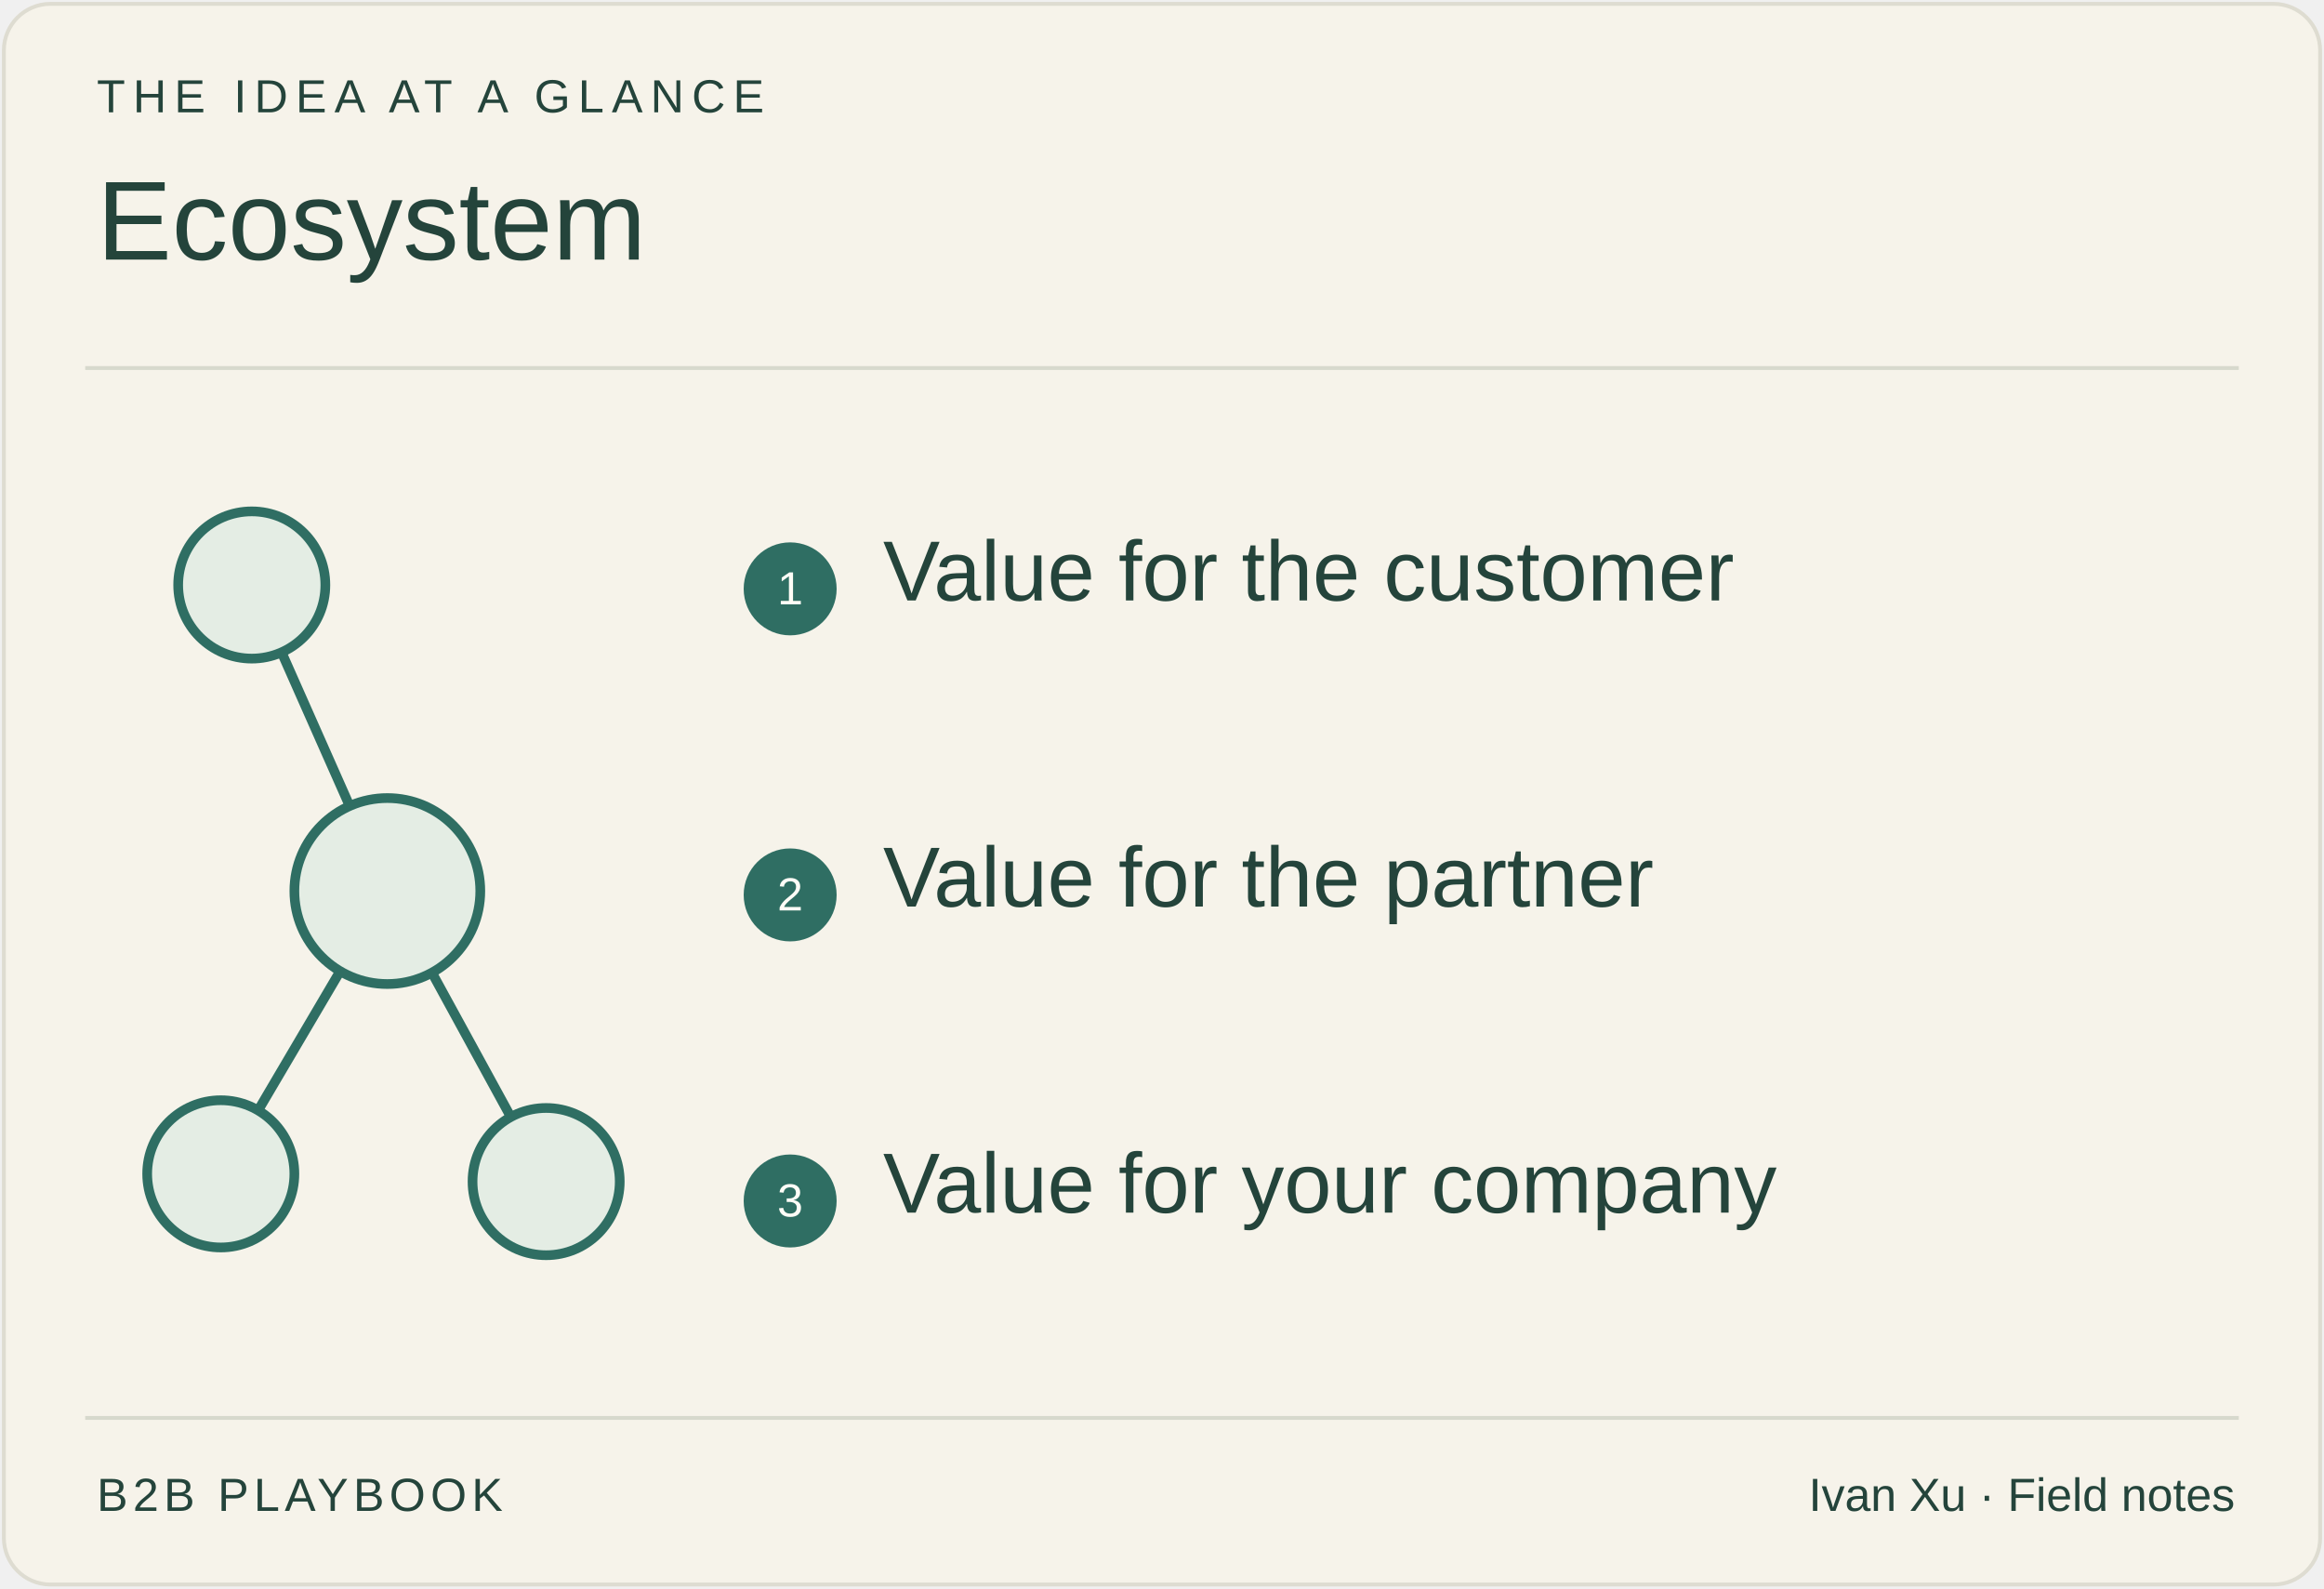
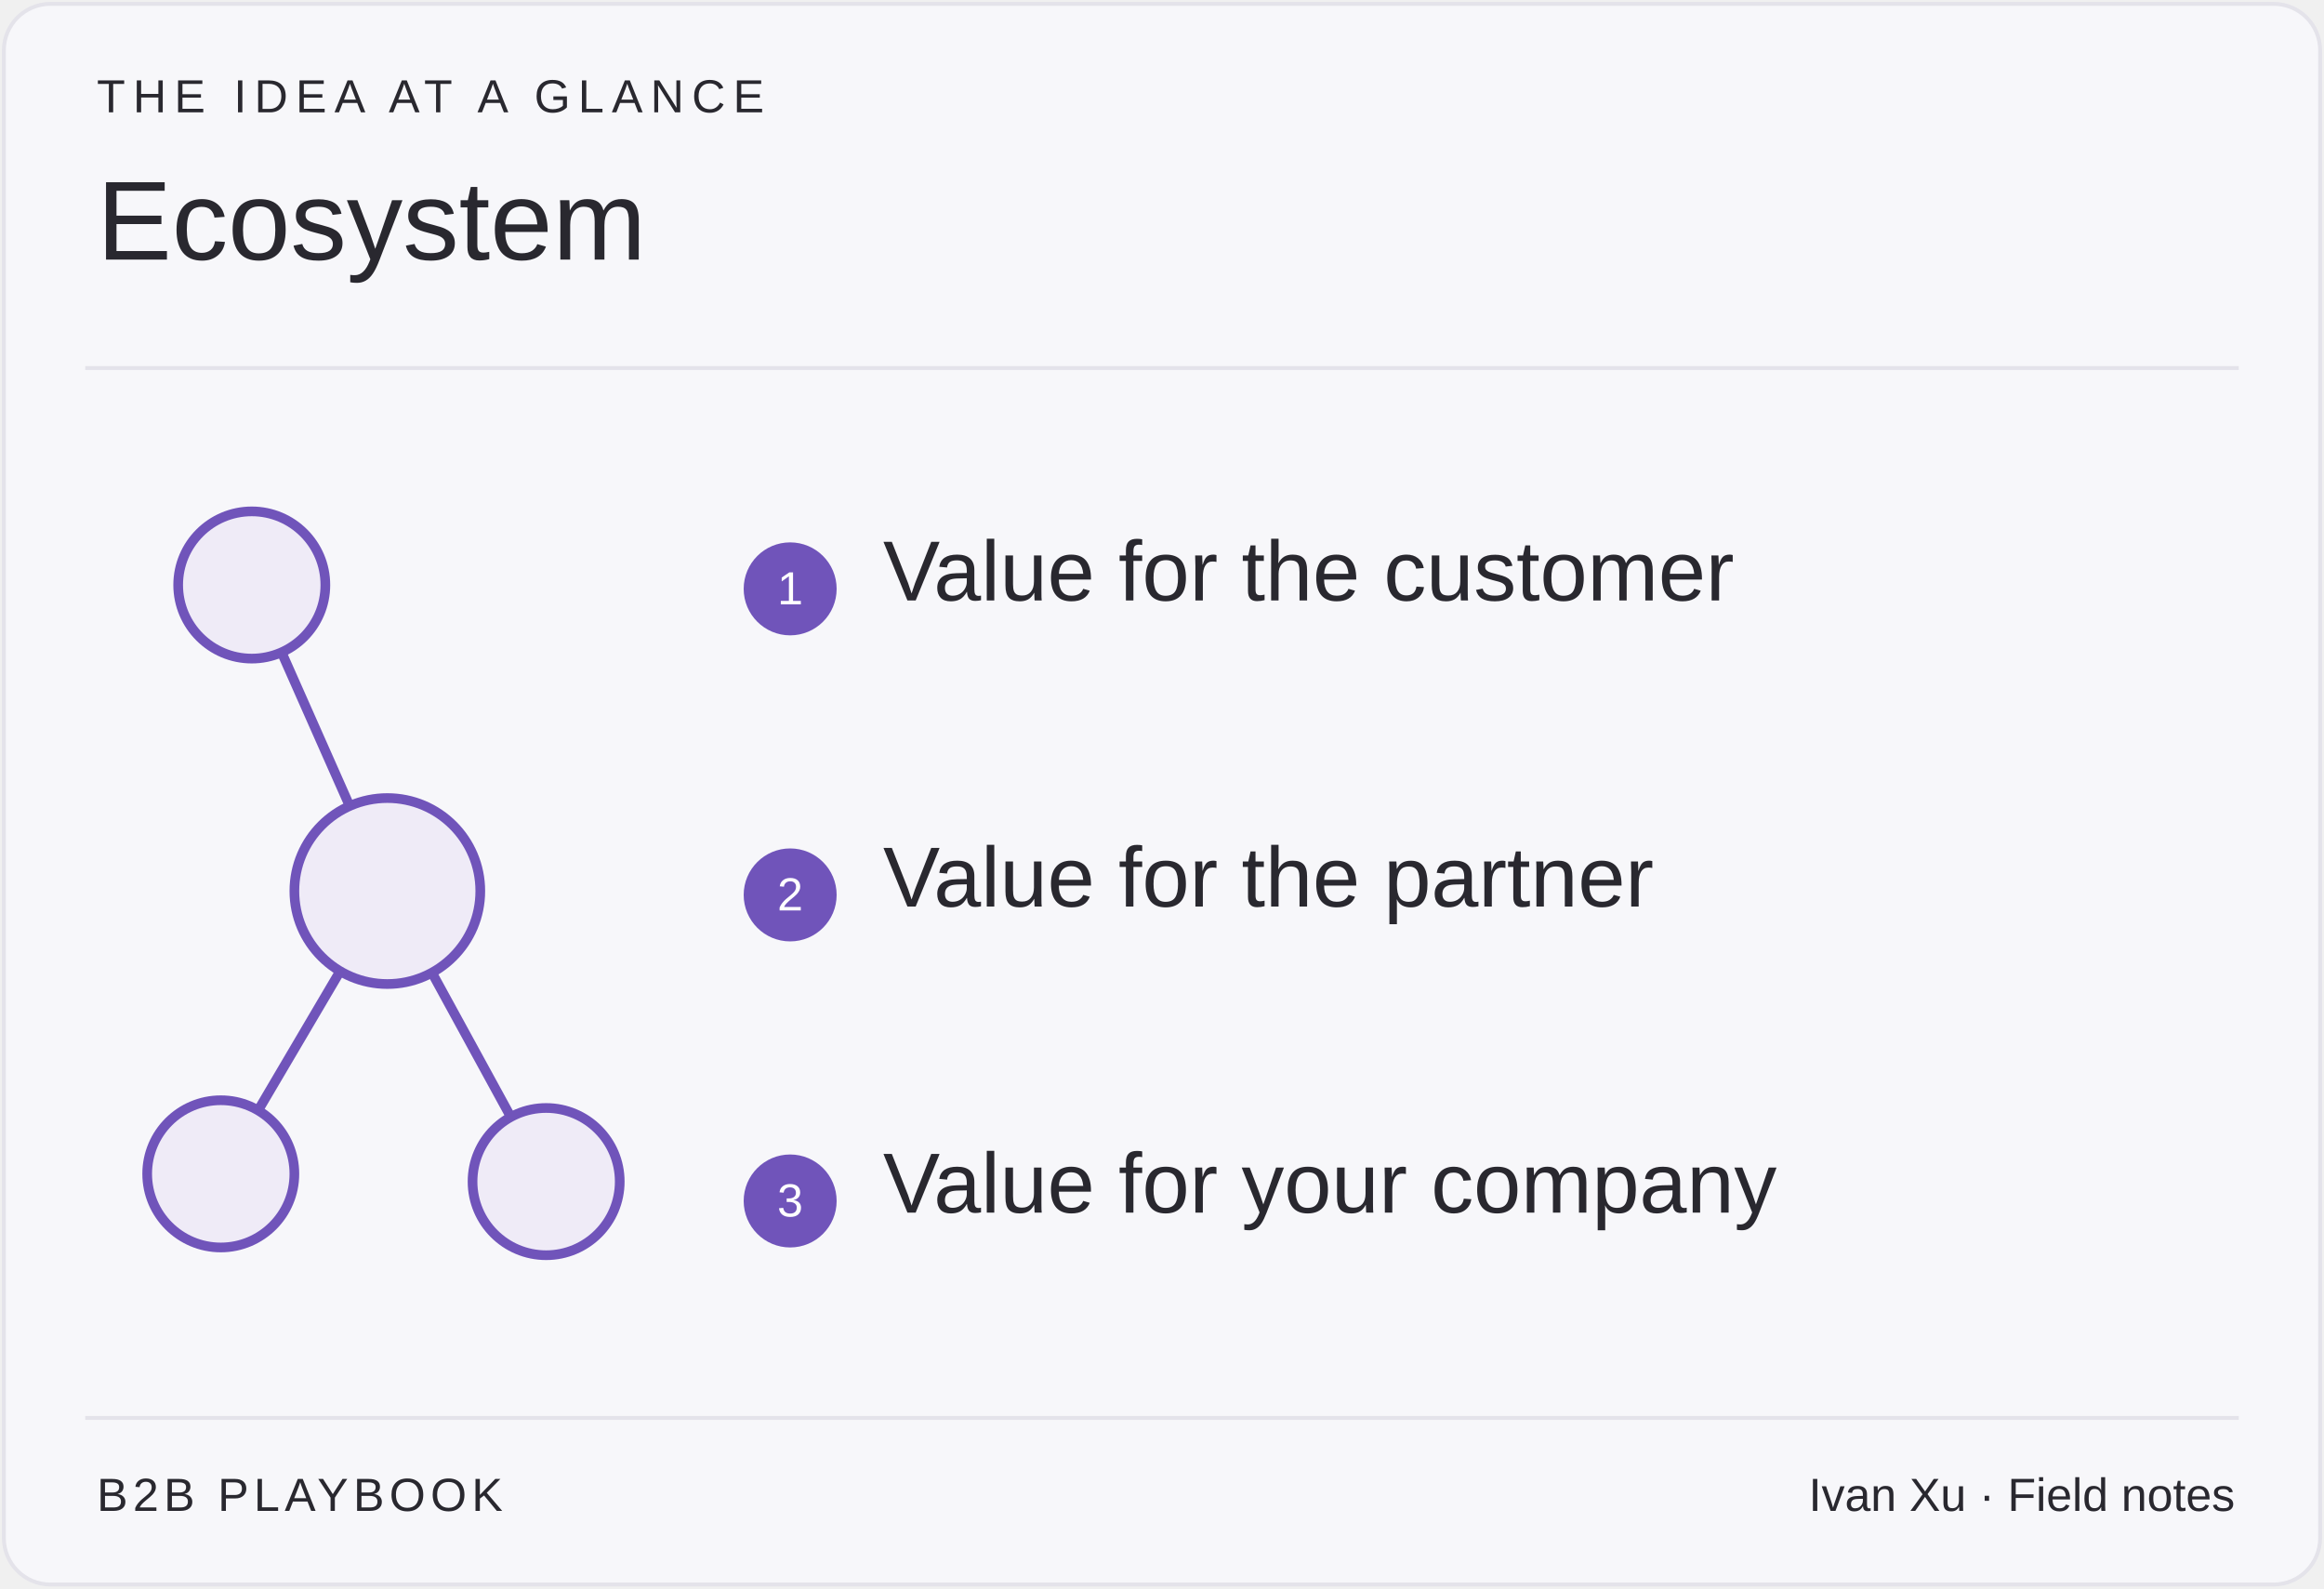
<svg xmlns="http://www.w3.org/2000/svg" width="600" height="410" viewBox="0 0 600 410" role="img" aria-labelledby="title description">
-   <style>@media (prefers-color-scheme: dark){[fill="#F6F3EA"]{fill:#24362E}[fill="#24443B"]{fill:#E3EBDD}[fill="#E4EDE4"]{fill:#344A40}[fill="#FFFDF7"]{fill:#1B2923}[fill="#2F6E63"]{fill:#A4CDBC}[stroke="#2F6E63"]{stroke:#A4CDBC}[stroke="#DEDCD1"],[stroke="#D7D9CD"],[stroke="#DADCCF"]{stroke:#486052}}</style>
-   <rect x="1" y="1" width="598" height="408" rx="12" fill="#F6F3EA" stroke="#DEDCD1" />
-   <path d="M22 95h556M22 366h556" stroke="#D7D9CD" />
-   <g fill="#24443B" font-family="Arial, Helvetica, sans-serif">
+   <style>@media (prefers-color-scheme: dark){[fill="#F7F7FA"]{fill:#202024}[fill="#29282F"]{fill:#EDECF2}[fill="#EFEBF7"]{fill:#302A40}[fill="#FFFFFF"]{fill:#18171C}[fill="#7054BA"]{fill:#B6A0ED}[stroke="#7054BA"]{stroke:#B6A0ED}[stroke="#E4E3EA"],[stroke="#E4E3EA"],[stroke="#E4E3EA"]{stroke:#45414E}}</style>
+   <rect x="1" y="1" width="598" height="408" rx="12" fill="#F7F7FA" stroke="#E4E3EA" />
+   <path d="M22 95h556M22 366h556" stroke="#E4E3EA" />
+   <g fill="#29282F" font-family="Arial, Helvetica, sans-serif">
    <text x="25" y="29" font-size="12" letter-spacing="2">THE IDEA AT A GLANCE</text>
    <text x="25" y="67" font-size="29">
      <tspan x="25" dy="0">Ecosystem</tspan>
    </text>
-     <g stroke="#2F6E63" stroke-width="2.5" stroke-linecap="round" stroke-linejoin="round" fill="#E4EDE4">
+     <g stroke="#7054BA" stroke-width="2.5" stroke-linecap="round" stroke-linejoin="round" fill="#EFEBF7">
      <path d="M100 230L65 151m35 79l41 75m-41-75l-43 73" fill="none" />
      <circle cx="100" cy="230" r="24" />
      <circle cx="65" cy="151" r="19" />
      <circle cx="141" cy="305" r="19" />
      <circle cx="57" cy="303" r="19" />
    </g>
-     <circle cx="204" cy="152" r="12" fill="#2F6E63" />
-     <text x="204" y="156" text-anchor="middle" font-size="12" fill="#FFFDF7">1</text>
+     <circle cx="204" cy="152" r="12" fill="#7054BA" />
+     <text x="204" y="156" text-anchor="middle" font-size="12" fill="#FFFFFF">1</text>
    <text x="228" y="155" font-size="22">
      <tspan x="228" dy="0">Value for the customer</tspan>
    </text>
-     <circle cx="204" cy="231" r="12" fill="#2F6E63" />
-     <text x="204" y="235" text-anchor="middle" font-size="12" fill="#FFFDF7">2</text>
+     <circle cx="204" cy="231" r="12" fill="#7054BA" />
+     <text x="204" y="235" text-anchor="middle" font-size="12" fill="#FFFFFF">2</text>
    <text x="228" y="234" font-size="22">
      <tspan x="228" dy="0">Value for the partner</tspan>
    </text>
-     <circle cx="204" cy="310" r="12" fill="#2F6E63" />
-     <text x="204" y="314" text-anchor="middle" font-size="12" fill="#FFFDF7">3</text>
+     <circle cx="204" cy="310" r="12" fill="#7054BA" />
+     <text x="204" y="314" text-anchor="middle" font-size="12" fill="#FFFFFF">3</text>
    <text x="228" y="313" font-size="22">
      <tspan x="228" dy="0">Value for your company</tspan>
    </text>
    <text x="25" y="390" font-size="12" letter-spacing="1.3">B2B PLAYBOOK</text>
    <text x="577" y="390" text-anchor="end" font-size="12">Ivan Xu · Field notes</text>
  </g>
</svg>
